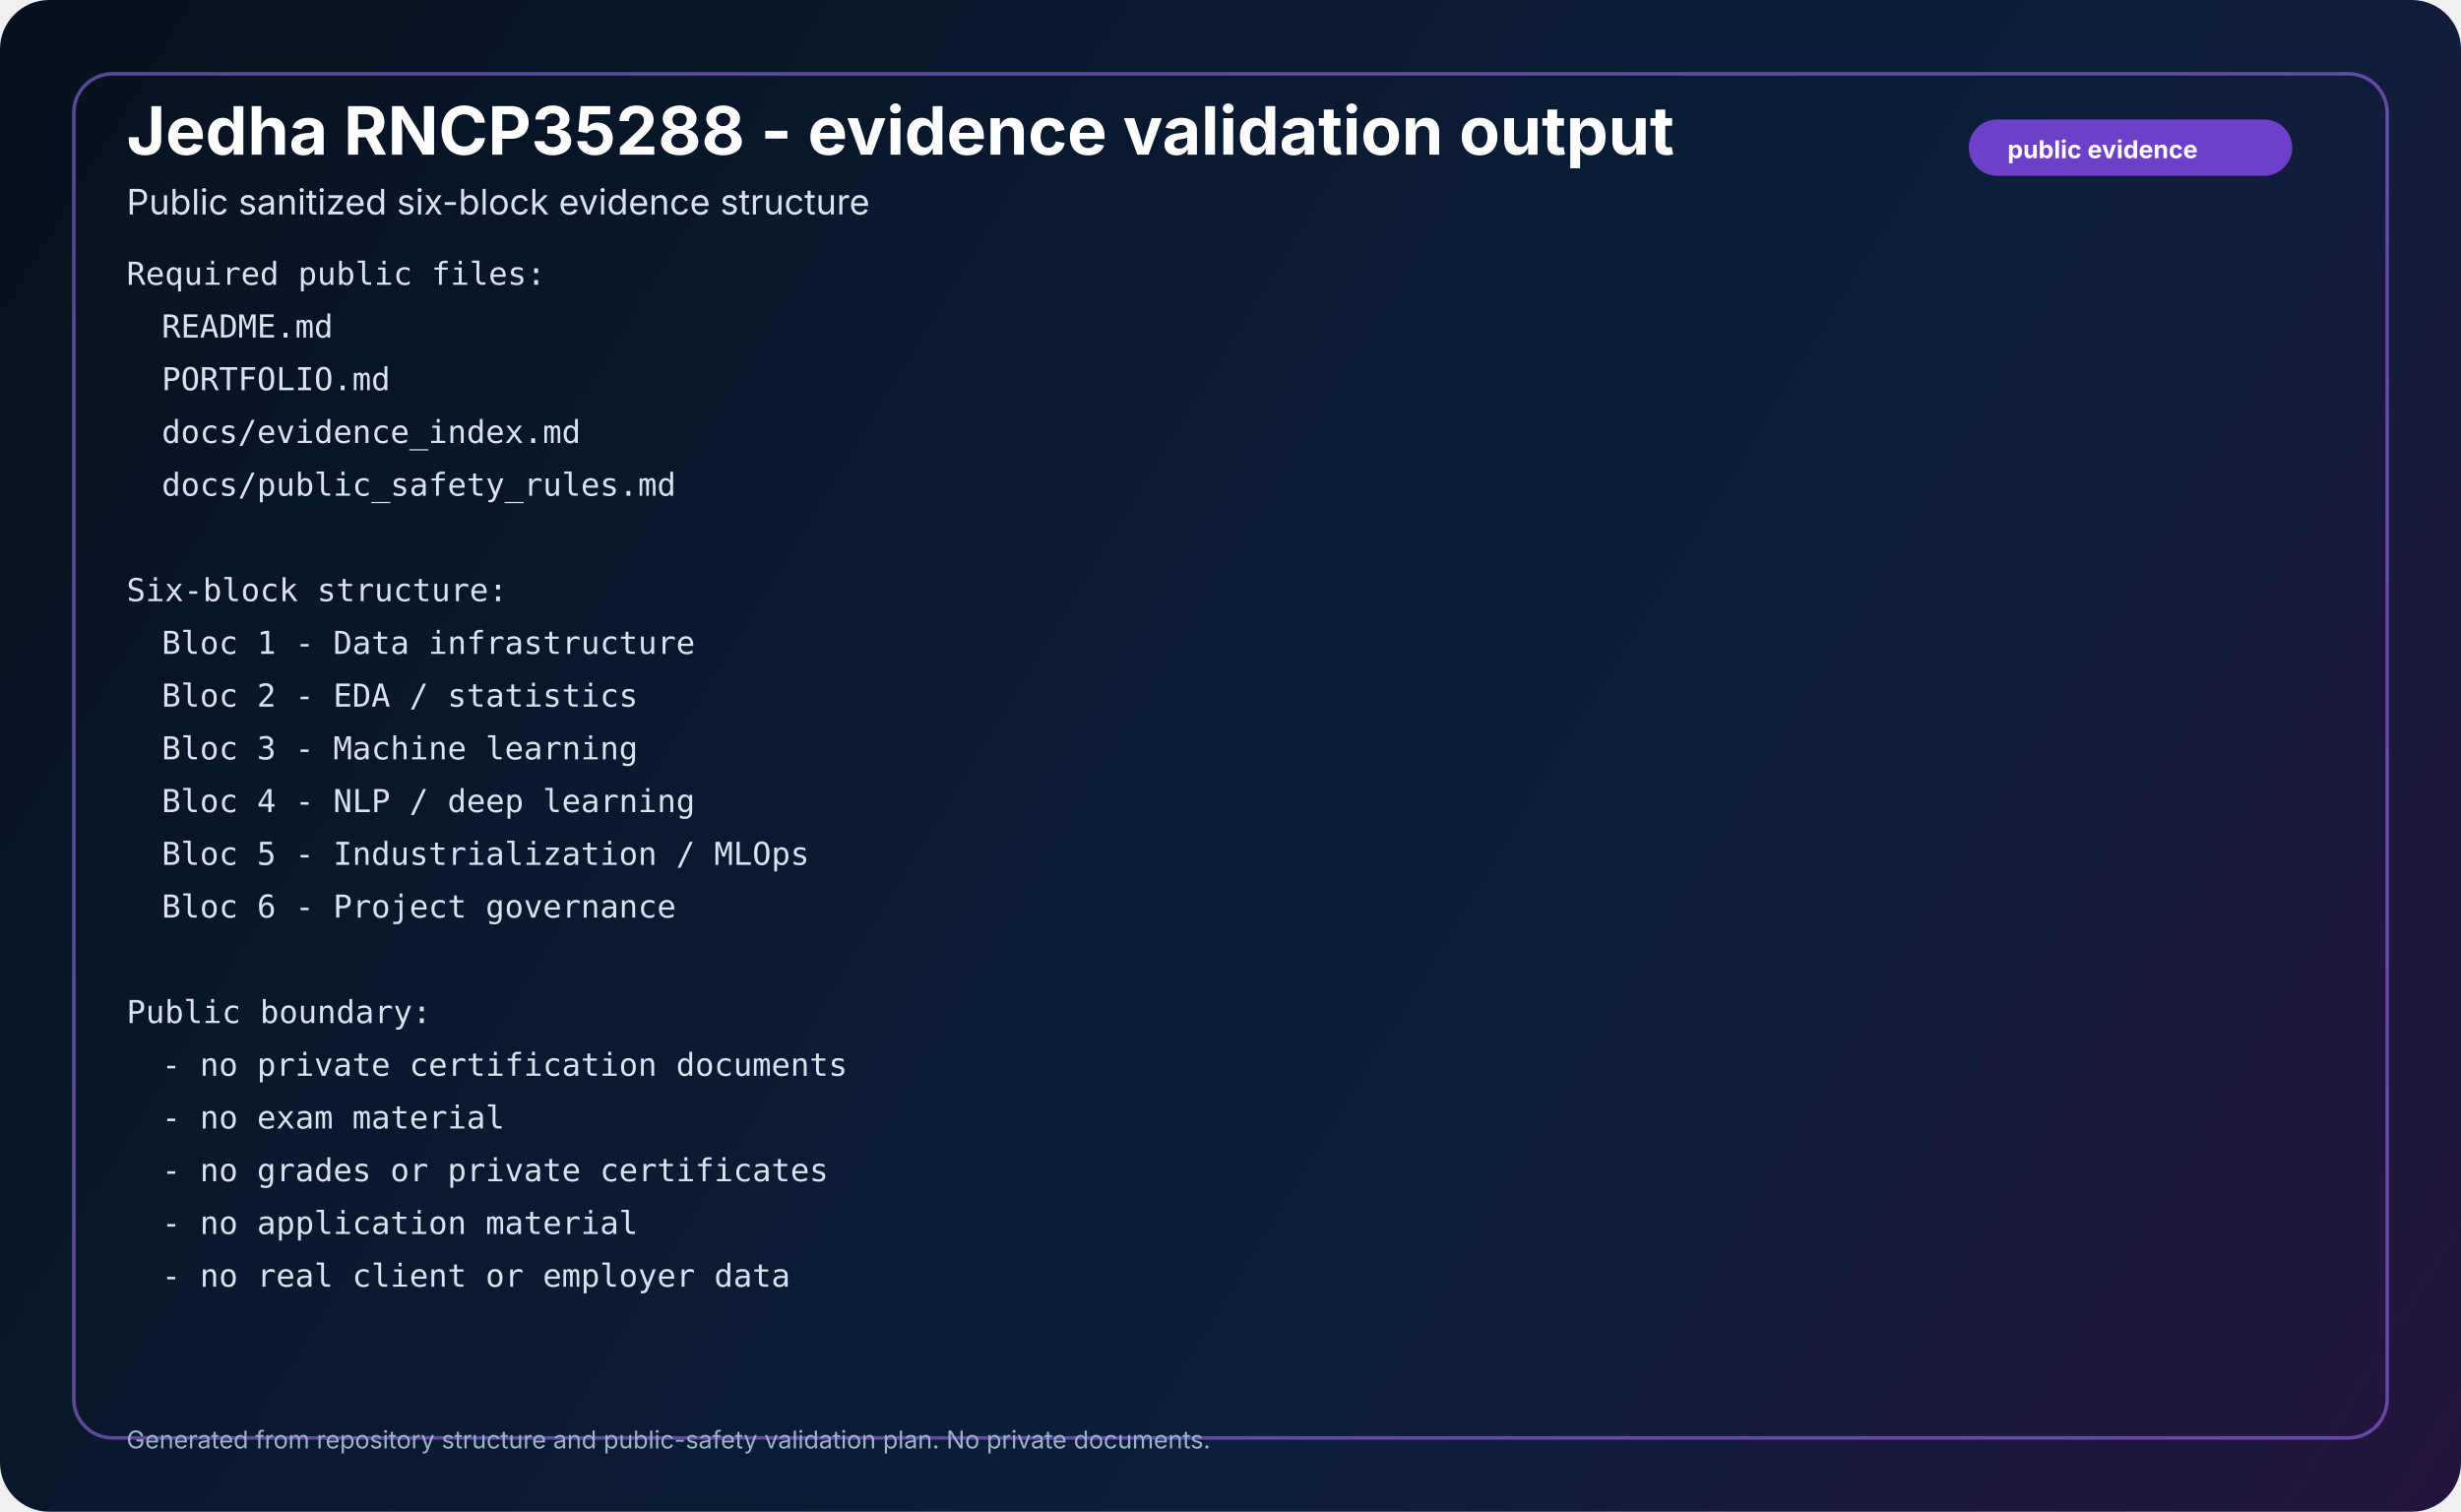
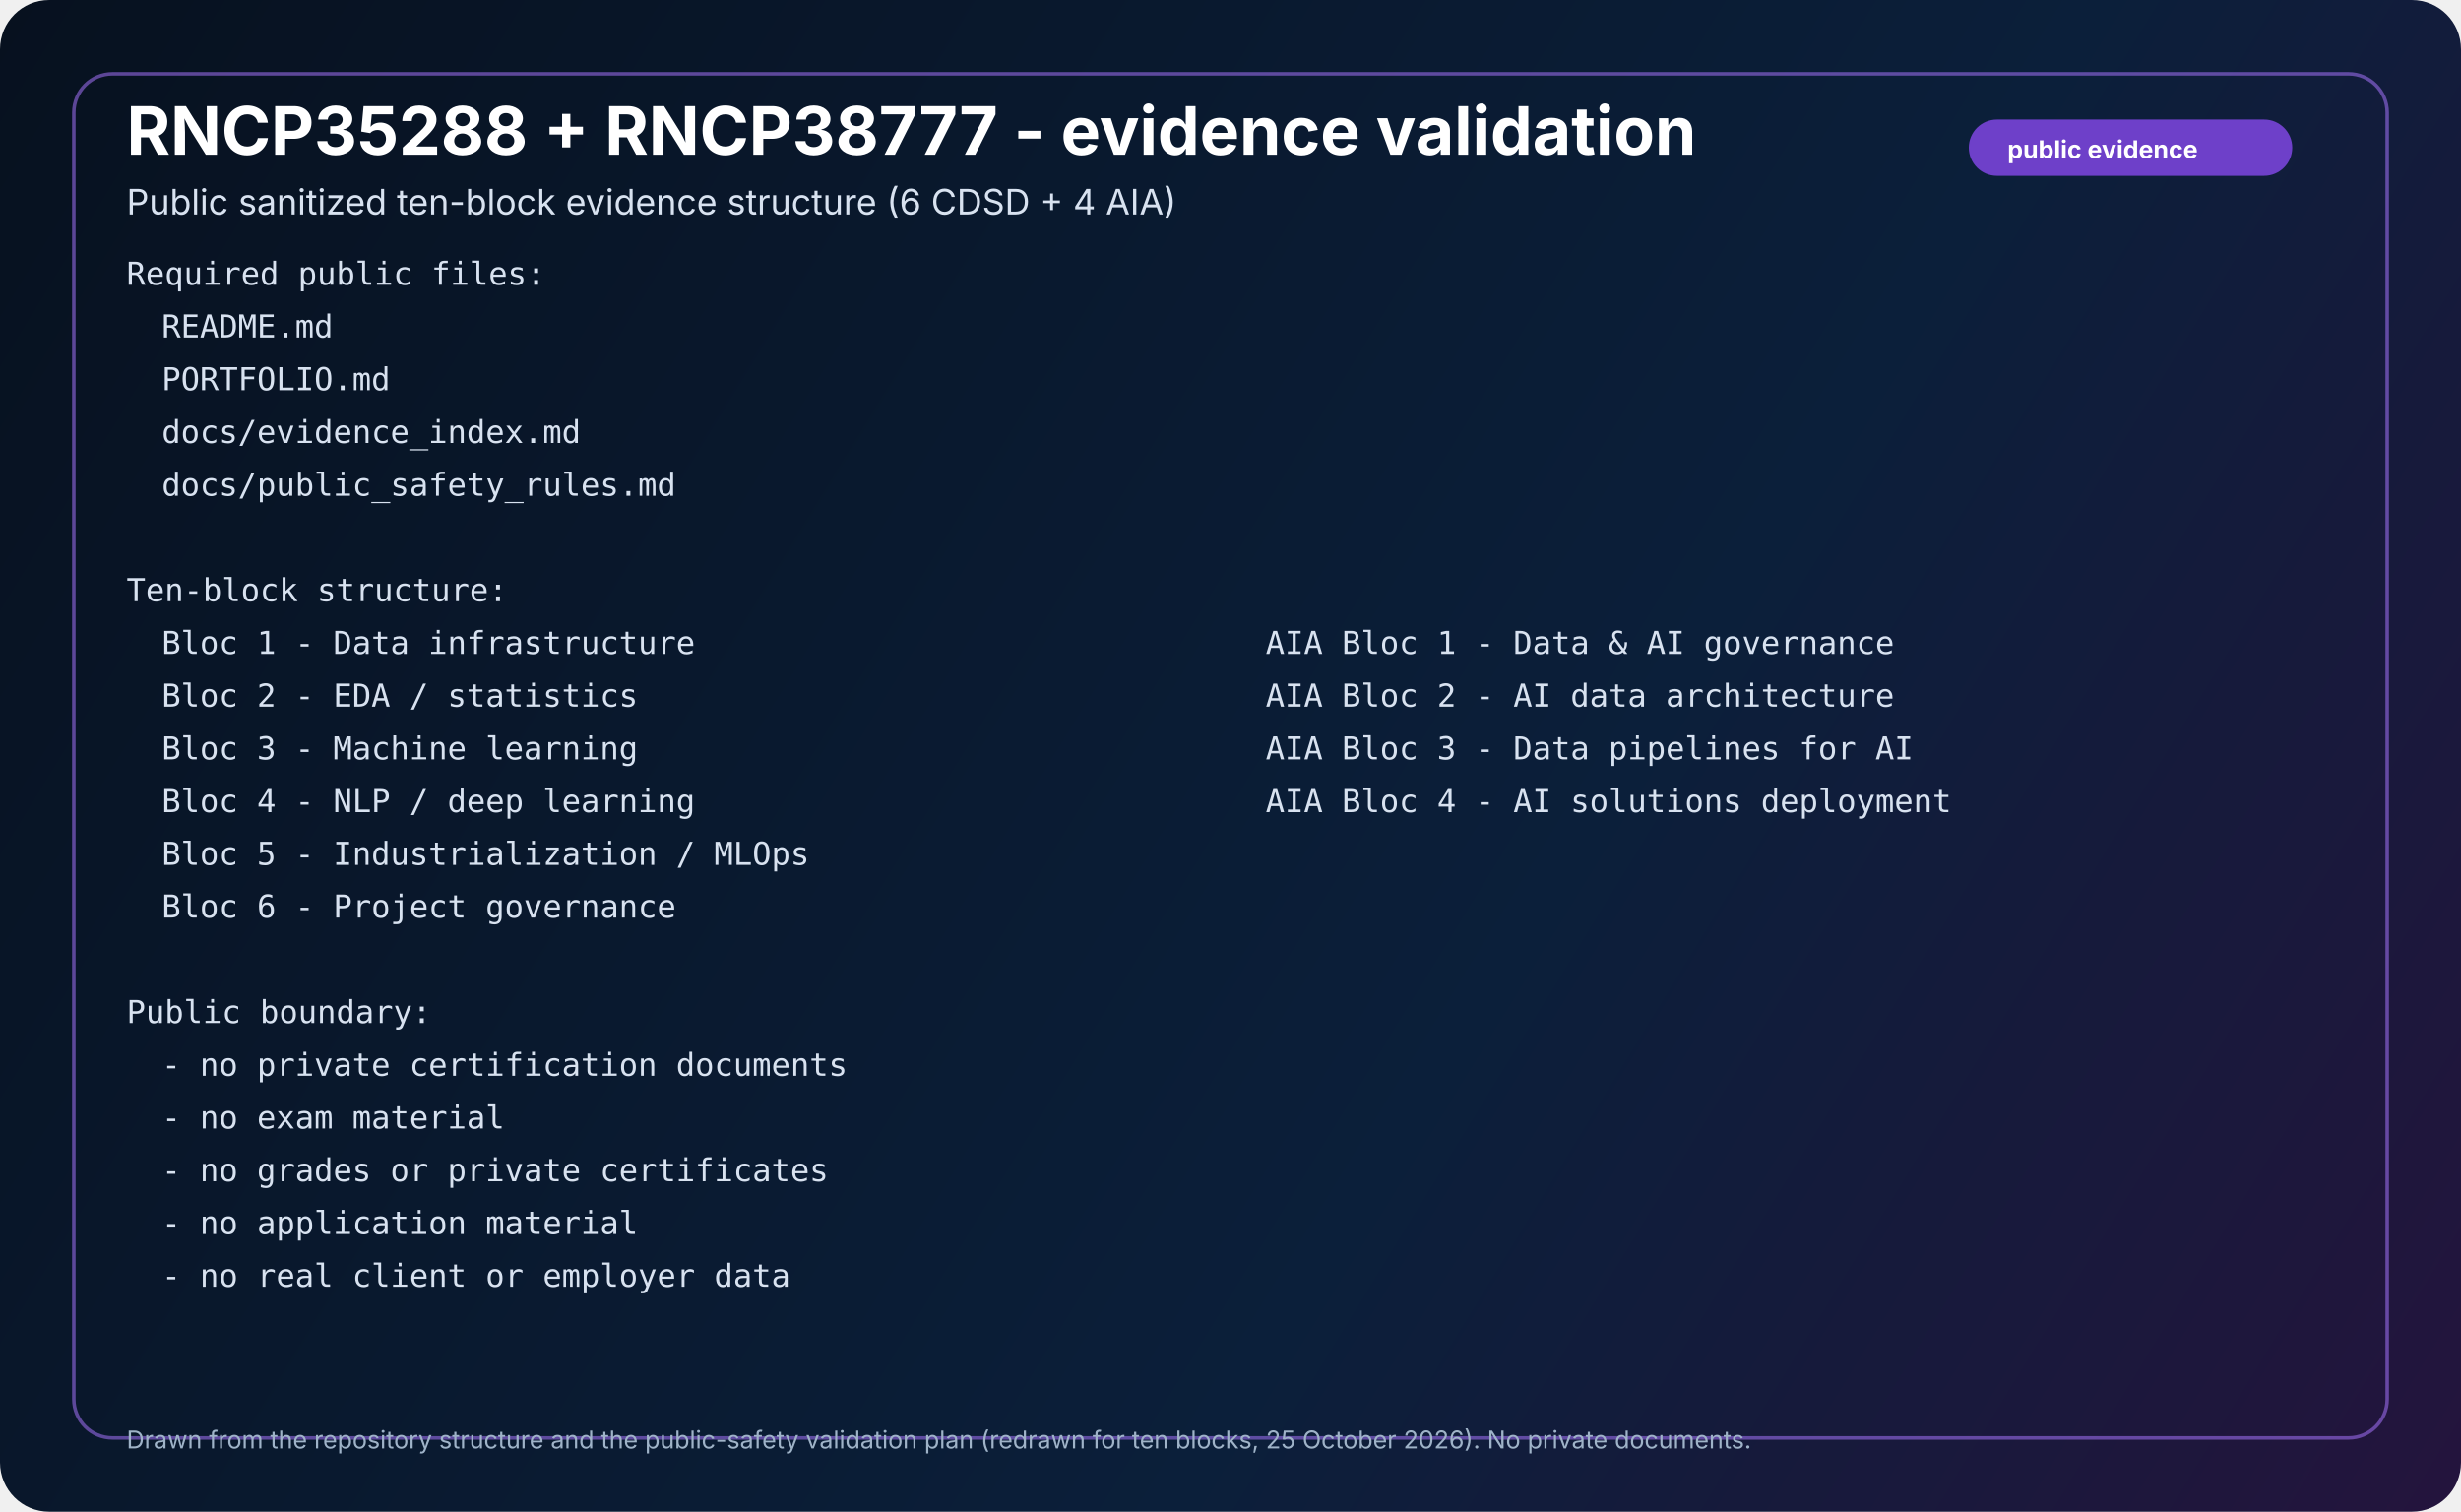
<svg xmlns="http://www.w3.org/2000/svg" width="1400" height="860" viewBox="0 0 1400 860" fill="none" role="img" aria-label="Jedha RNCP evidence validation output">
  <defs>
    <linearGradient id="bg" x1="0" y1="0" x2="1400" y2="860" gradientUnits="userSpaceOnUse">
      <stop offset="0" stop-color="#07111F" />
      <stop offset="0.62" stop-color="#0B1F3A" />
      <stop offset="1" stop-color="#24143D" />
    </linearGradient>
    <style>.title{font-family:Inter,Segoe UI,Arial,sans-serif;font-size:38px;font-weight:750;fill:#fff}.sub{font-family:Inter,Segoe UI,Arial,sans-serif;font-size:20px;fill:#D8E2F0}.mono{font-family:Consolas,Menlo,monospace;font-size:18px;fill:#D8E2F0}.small{font-family:Inter,Segoe UI,Arial,sans-serif;font-size:14px;fill:#9FB3C8}.badge{font-family:Inter,Segoe UI,Arial,sans-serif;font-size:14px;font-weight:650;fill:#fff}</style>
  </defs>
  <rect width="1400" height="860" rx="28" fill="url(#bg)" />
  <rect x="42" y="42" width="1316" height="776" rx="22" stroke="#A371F7" stroke-width="2" opacity="0.55" />
-   <text x="72" y="88" class="title">Jedha RNCP35288 - evidence validation output</text>
-   <text x="72" y="122" class="sub">Public sanitized six-block evidence structure</text>
+   <text x="72" y="88" class="title">RNCP35288 + RNCP38777 - evidence validation</text>
+   <text x="72" y="122" class="sub">Public sanitized ten-block evidence structure (6 CDSD + 4 AIA)</text>
  <rect x="1120" y="68" width="184" height="32" rx="16" fill="#6E40C9" />
  <text x="1142" y="90" class="badge">public evidence</text>
  <text x="72" y="162" class="mono">Required public files:</text>
  <text x="92" y="192" class="mono">README.md</text>
  <text x="92" y="222" class="mono">PORTFOLIO.md</text>
  <text x="92" y="252" class="mono">docs/evidence_index.md</text>
  <text x="92" y="282" class="mono">docs/public_safety_rules.md</text>
-   <text x="72" y="342" class="mono">Six-block structure:</text>
+   <text x="72" y="342" class="mono">Ten-block structure:</text>
+   <text x="720" y="372" class="mono">AIA Bloc 1 - Data &amp; AI governance</text>
+   <text x="720" y="402" class="mono">AIA Bloc 2 - AI data architecture</text>
+   <text x="720" y="432" class="mono">AIA Bloc 3 - Data pipelines for AI</text>
+   <text x="720" y="462" class="mono">AIA Bloc 4 - AI solutions deployment</text>
  <text x="92" y="372" class="mono">Bloc 1 - Data infrastructure</text>
  <text x="92" y="402" class="mono">Bloc 2 - EDA / statistics</text>
  <text x="92" y="432" class="mono">Bloc 3 - Machine learning</text>
  <text x="92" y="462" class="mono">Bloc 4 - NLP / deep learning</text>
  <text x="92" y="492" class="mono">Bloc 5 - Industrialization / MLOps</text>
  <text x="92" y="522" class="mono">Bloc 6 - Project governance</text>
  <text x="72" y="582" class="mono">Public boundary:</text>
  <text x="92" y="612" class="mono">- no private certification documents</text>
  <text x="92" y="642" class="mono">- no exam material</text>
  <text x="92" y="672" class="mono">- no grades or private certificates</text>
  <text x="92" y="702" class="mono">- no application material</text>
  <text x="92" y="732" class="mono">- no real client or employer data</text>
-   <text x="72" y="824" class="small">Generated from repository structure and public-safety validation plan. No private documents.</text>
+   <text x="72" y="824" class="small">Drawn from the repository structure and the public-safety validation plan (redrawn for ten blocks, 25 October 2026). No private documents.</text>
</svg>
